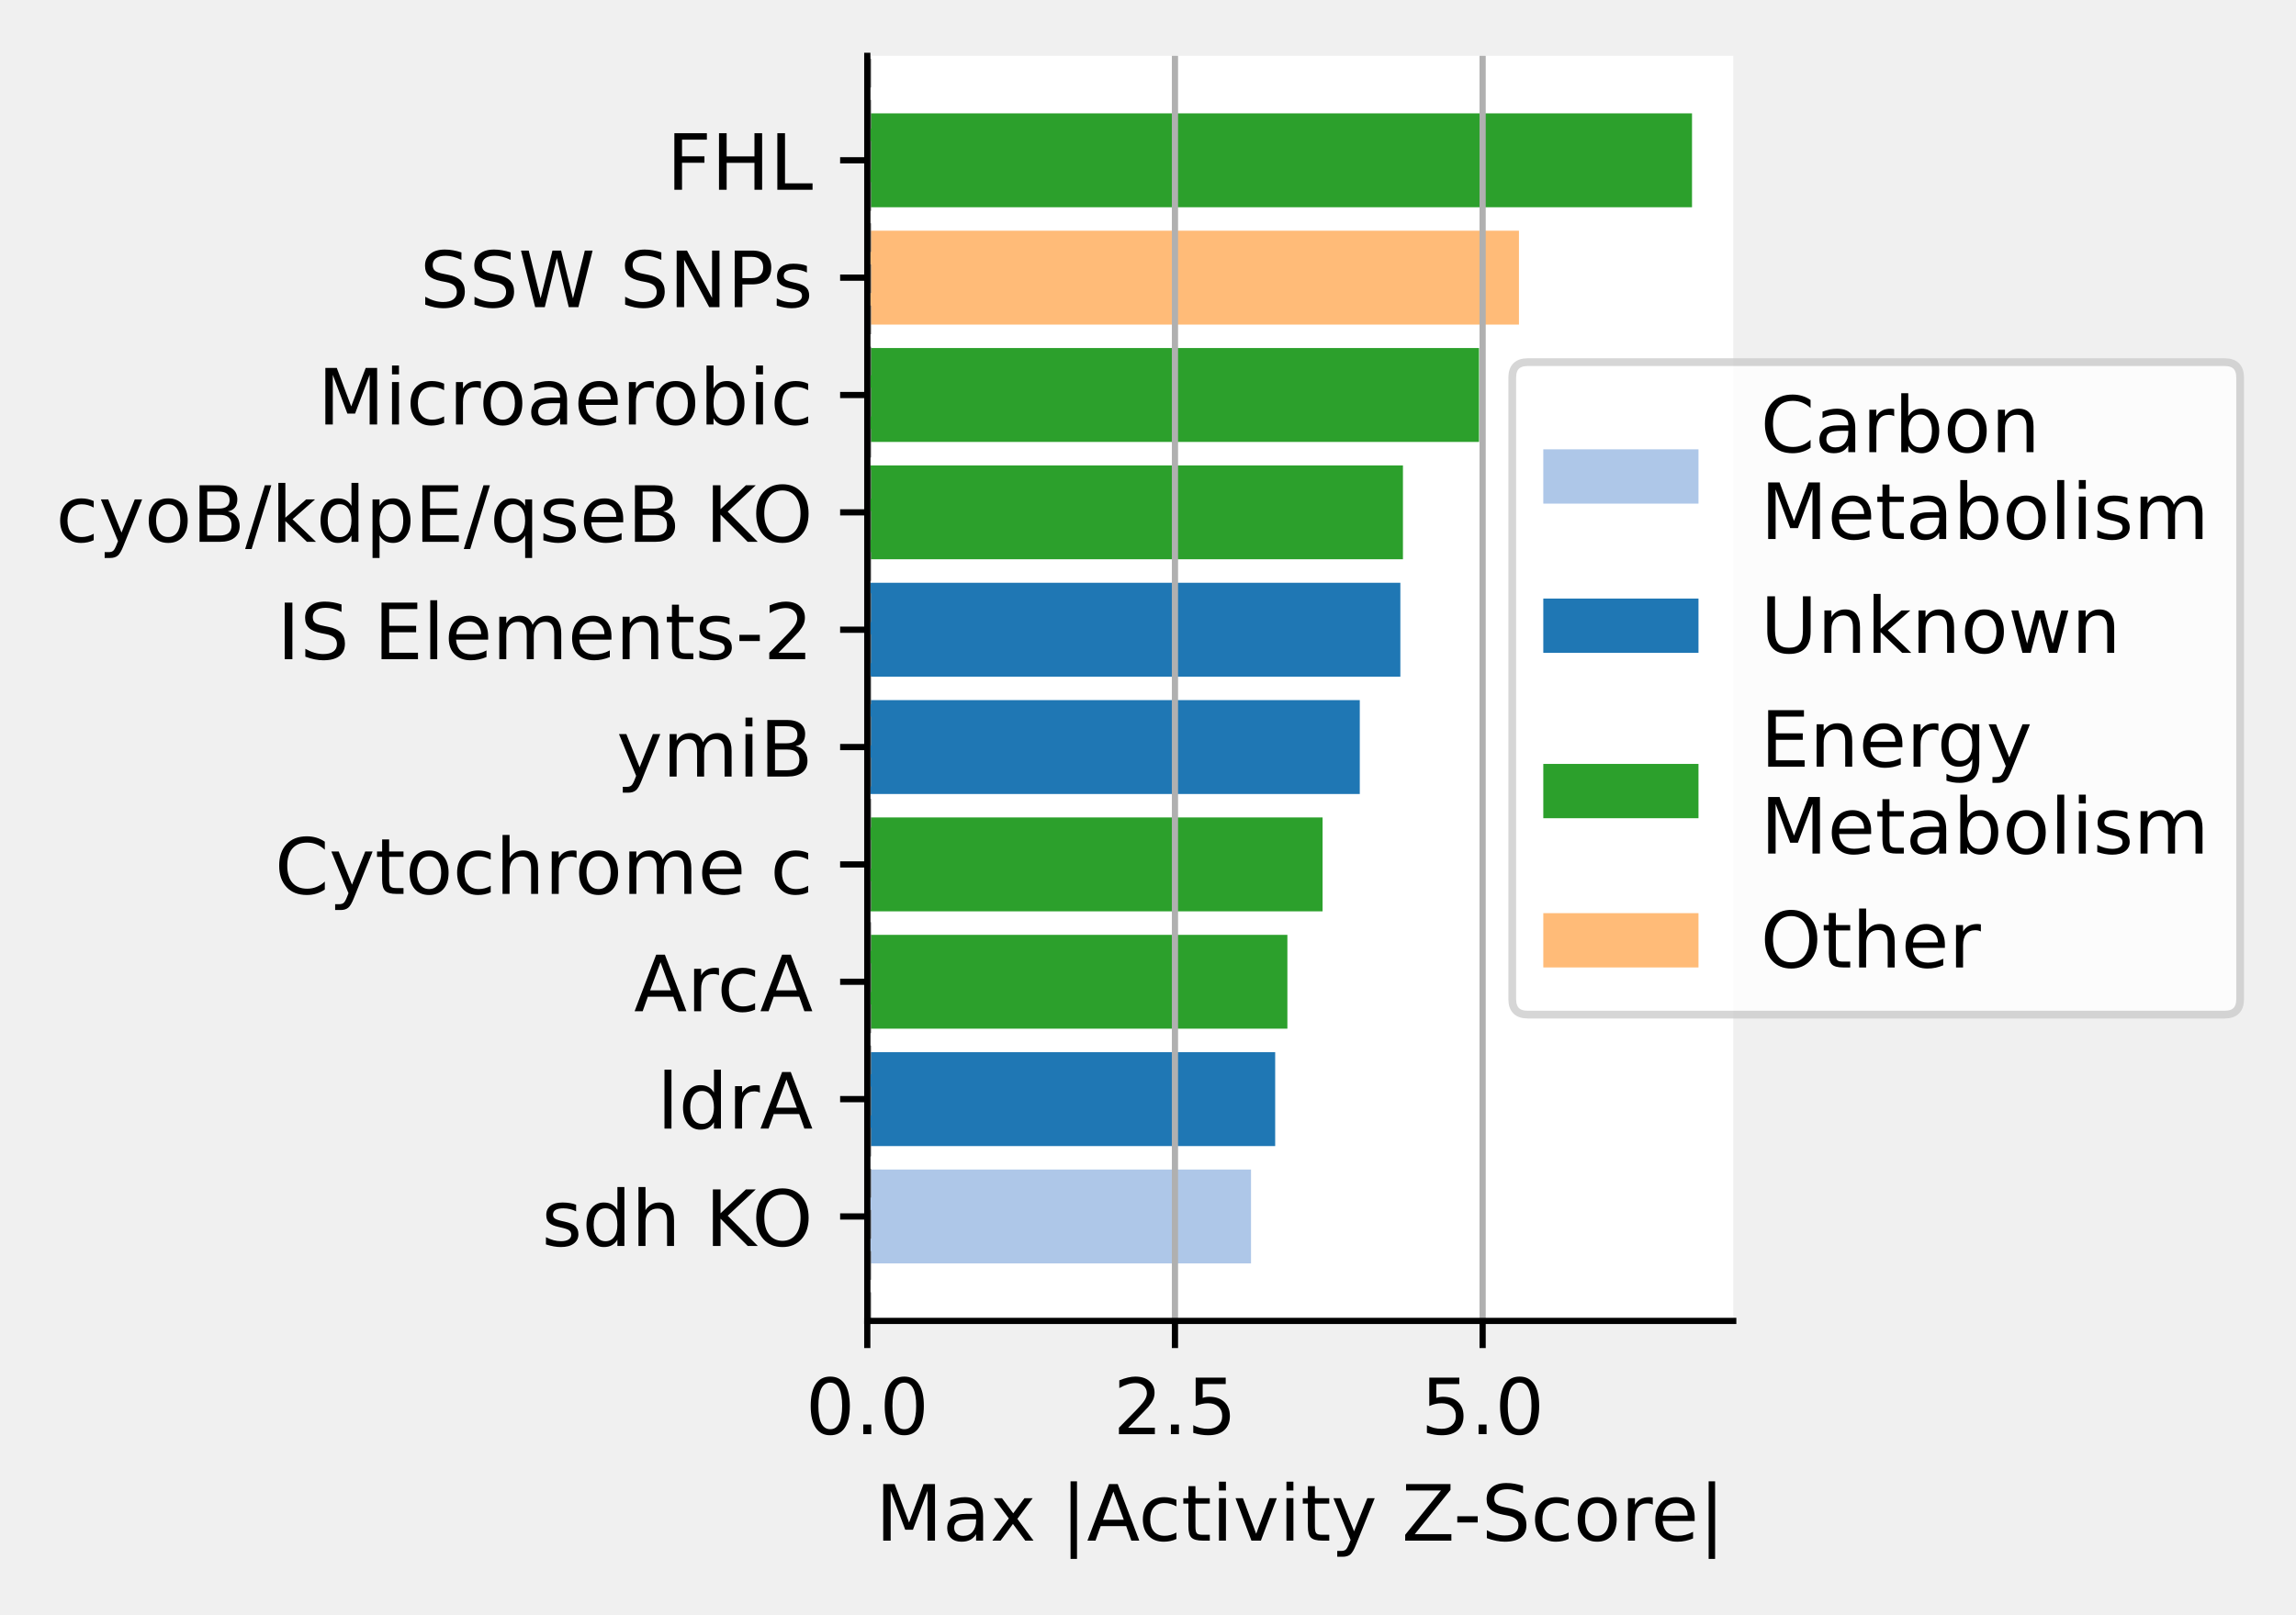
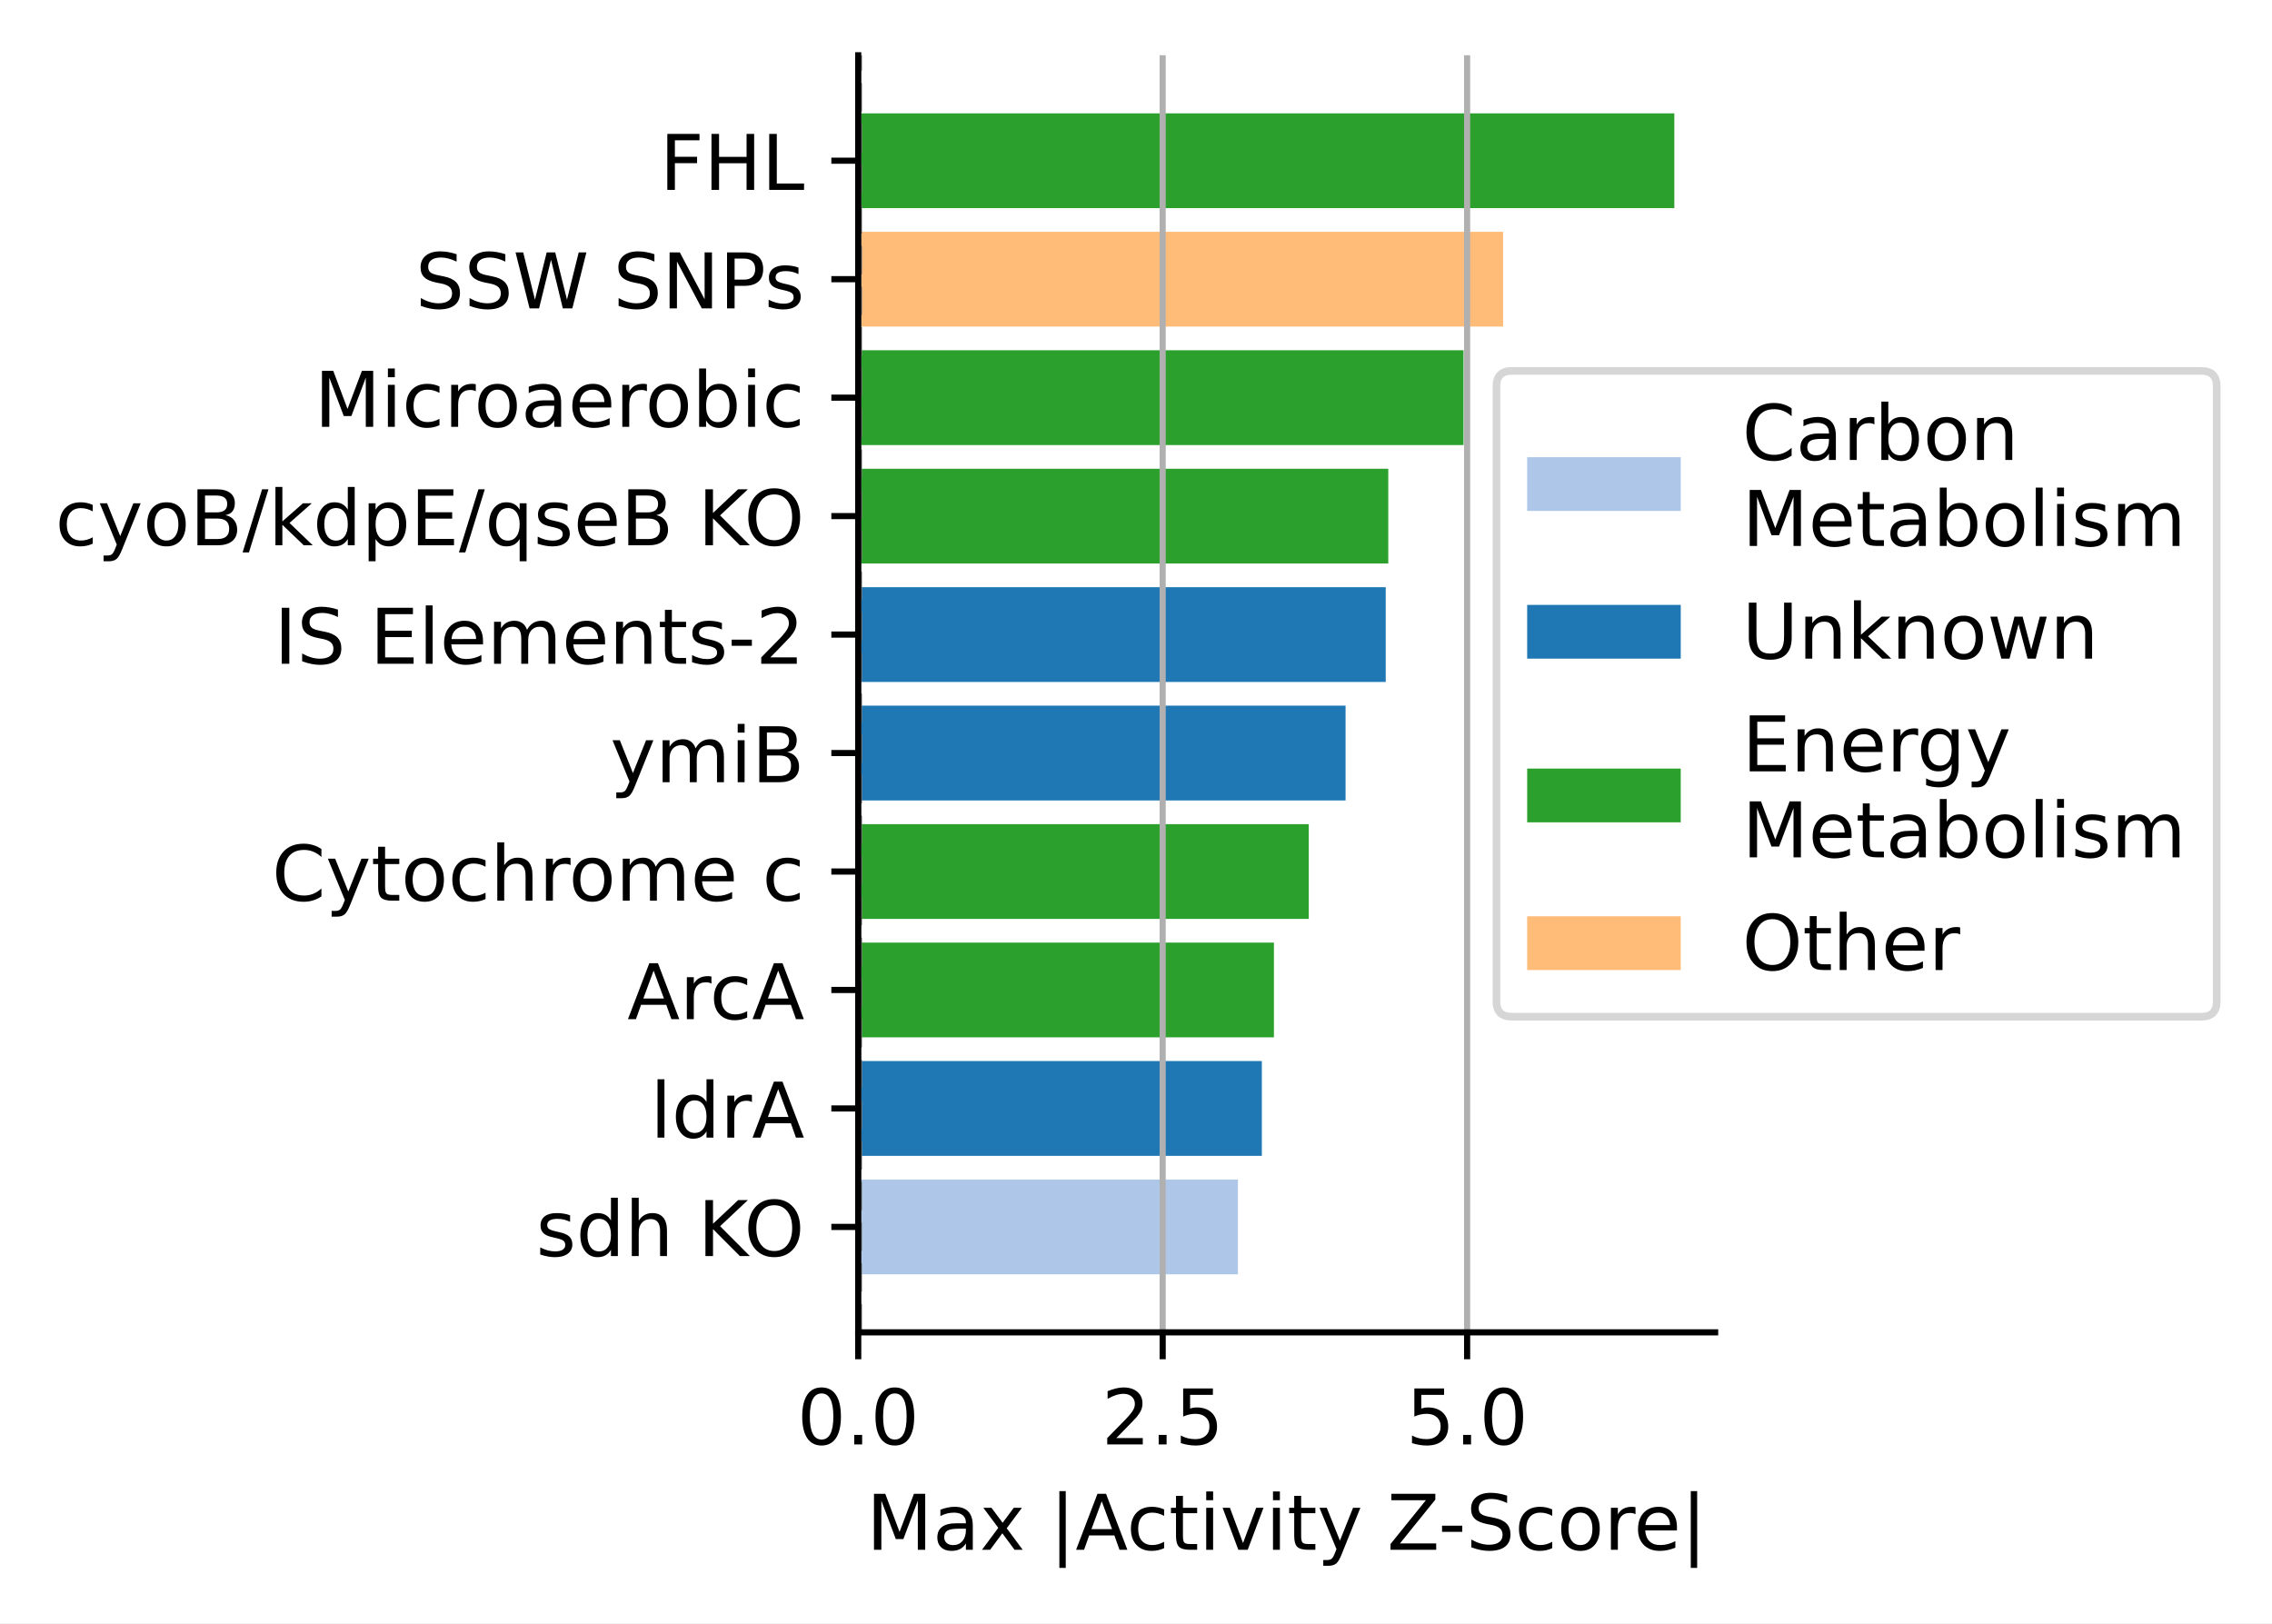
- <svg xmlns="http://www.w3.org/2000/svg" xmlns:xlink="http://www.w3.org/1999/xlink" width="295.893pt" height="208.158pt" viewBox="0 0 295.893 208.158" version="1.1">
+ <svg xmlns="http://www.w3.org/2000/svg" xmlns:xlink="http://www.w3.org/1999/xlink" width="295.893pt" height="211.398pt" viewBox="0 0 295.893 211.398" version="1.1">
  <defs>
    <style type="text/css">*{stroke-linejoin: round; stroke-linecap: butt}</style>
  </defs>
  <g id="figure_1">
    <g id="patch_1">
-       <path d="M 0 208.158  L 295.893 208.158  L 295.893 0  L 0 0  L 0 208.158  z " style="fill: none" />
+       <path d="M 0 211.398  L 295.893 211.398  L 295.893 0  L 0 0  z " style="fill: #ffffff" />
    </g>
    <g id="axes_1">
      <g id="patch_2">
-         <path d="M 111.77 170.28  L 223.37 170.28  L 223.37 7.2  L 111.77 7.2  z " style="fill: #ffffff" />
+         <path d="M 111.77 173.52  L 223.37 173.52  L 223.37 7.2  L 111.77 7.2  z " style="fill: #ffffff" />
      </g>
      <g id="patch_3">
-         <path d="M 111.77 162.867  L 161.222 162.867  L 161.222 150.765  L 111.77 150.765  z " clip-path="url(#p5bf806e297)" style="fill: #aec7e8" />
+         <path d="M 111.77 165.96  L 161.222 165.96  L 161.222 153.617  L 111.77 153.617  z " clip-path="url(#pcb4607bf79)" style="fill: #aec7e8" />
      </g>
      <g id="patch_4">
-         <path d="M 111.77 147.739  L 164.336 147.739  L 164.336 135.637  L 111.77 135.637  z " clip-path="url(#p5bf806e297)" style="fill: #1f77b4" />
+         <path d="M 111.77 150.531  L 164.336 150.531  L 164.336 138.189  L 111.77 138.189  z " clip-path="url(#pcb4607bf79)" style="fill: #1f77b4" />
      </g>
      <g id="patch_5">
-         <path d="M 111.77 132.611  L 165.91 132.611  L 165.91 120.509  L 111.77 120.509  z " clip-path="url(#p5bf806e297)" style="fill: #2ca02c" />
+         <path d="M 111.77 135.103  L 165.91 135.103  L 165.91 122.76  L 111.77 122.76  z " clip-path="url(#pcb4607bf79)" style="fill: #2ca02c" />
      </g>
      <g id="patch_6">
-         <path d="M 111.77 117.483  L 170.446 117.483  L 170.446 105.381  L 111.77 105.381  z " clip-path="url(#p5bf806e297)" style="fill: #2ca02c" />
+         <path d="M 111.77 119.674  L 170.446 119.674  L 170.446 107.331  L 111.77 107.331  z " clip-path="url(#pcb4607bf79)" style="fill: #2ca02c" />
      </g>
      <g id="patch_7">
-         <path d="M 111.77 102.355  L 175.24 102.355  L 175.24 90.253  L 111.77 90.253  z " clip-path="url(#p5bf806e297)" style="fill: #1f77b4" />
+         <path d="M 111.77 104.246  L 175.24 104.246  L 175.24 91.903  L 111.77 91.903  z " clip-path="url(#pcb4607bf79)" style="fill: #1f77b4" />
      </g>
      <g id="patch_8">
-         <path d="M 111.77 87.227  L 180.469 87.227  L 180.469 75.125  L 111.77 75.125  z " clip-path="url(#p5bf806e297)" style="fill: #1f77b4" />
+         <path d="M 111.77 88.817  L 180.469 88.817  L 180.469 76.474  L 111.77 76.474  z " clip-path="url(#pcb4607bf79)" style="fill: #1f77b4" />
      </g>
      <g id="patch_9">
-         <path d="M 111.77 72.099  L 180.802 72.099  L 180.802 59.997  L 111.77 59.997  z " clip-path="url(#p5bf806e297)" style="fill: #2ca02c" />
+         <path d="M 111.77 73.389  L 180.802 73.389  L 180.802 61.046  L 111.77 61.046  z " clip-path="url(#pcb4607bf79)" style="fill: #2ca02c" />
      </g>
      <g id="patch_10">
-         <path d="M 111.77 56.971  L 190.606 56.971  L 190.606 44.869  L 111.77 44.869  z " clip-path="url(#p5bf806e297)" style="fill: #2ca02c" />
+         <path d="M 111.77 57.96  L 190.606 57.96  L 190.606 45.617  L 111.77 45.617  z " clip-path="url(#pcb4607bf79)" style="fill: #2ca02c" />
      </g>
      <g id="patch_11">
-         <path d="M 111.77 41.843  L 195.753 41.843  L 195.753 29.741  L 111.77 29.741  z " clip-path="url(#p5bf806e297)" style="fill: #ffbb78" />
+         <path d="M 111.77 42.531  L 195.753 42.531  L 195.753 30.189  L 111.77 30.189  z " clip-path="url(#pcb4607bf79)" style="fill: #ffbb78" />
      </g>
      <g id="patch_12">
-         <path d="M 111.77 26.715  L 218.056 26.715  L 218.056 14.613  L 111.77 14.613  z " clip-path="url(#p5bf806e297)" style="fill: #2ca02c" />
+         <path d="M 111.77 27.103  L 218.056 27.103  L 218.056 14.76  L 111.77 14.76  z " clip-path="url(#pcb4607bf79)" style="fill: #2ca02c" />
      </g>
      <g id="matplotlib.axis_1">
        <g id="xtick_1">
          <g id="line2d_1">
-             <path d="M 111.77 170.28  L 111.77 7.2  " clip-path="url(#p5bf806e297)" style="fill: none; stroke: #b0b0b0; stroke-width: 0.8; stroke-linecap: square" />
+             <path d="M 111.77 173.52  L 111.77 7.2  " clip-path="url(#pcb4607bf79)" style="fill: none; stroke: #b0b0b0; stroke-width: 0.8; stroke-linecap: square" />
          </g>
          <g id="line2d_2">
            <defs>
-               <path id="mcf2e388cc1" d="M 0 0  L 0 3.5  " style="stroke: #000000; stroke-width: 0.8" />
+               <path id="mf824375e87" d="M 0 0  L 0 3.5  " style="stroke: #000000; stroke-width: 0.8" />
            </defs>
            <g>
-               <use xlink:href="#mcf2e388cc1" x="111.77" y="170.28" style="stroke: #000000; stroke-width: 0.8" />
+               <use xlink:href="#mf824375e87" x="111.77" y="173.52" style="stroke: #000000; stroke-width: 0.8" />
            </g>
          </g>
          <g id="text_1">
-             <g transform="translate(103.8187 184.8784)scale(0.1 -0.1)">
+             <g transform="translate(103.8187 188.1184) scale(0.1 -0.1)">
              <defs>
                <path id="DejaVuSans-30" d="M 2034 4250  Q 1547 4250 1301 3770  Q 1056 3291 1056 2328  Q 1056 1369 1301 889  Q 1547 409 2034 409  Q 2525 409 2770 889  Q 3016 1369 3016 2328  Q 3016 3291 2770 3770  Q 2525 4250 2034 4250  z M 2034 4750  Q 2819 4750 3233 4129  Q 3647 3509 3647 2328  Q 3647 1150 3233 529  Q 2819 -91 2034 -91  Q 1250 -91 836 529  Q 422 1150 422 2328  Q 422 3509 836 4129  Q 1250 4750 2034 4750  z " transform="scale(0.015625)" />
                <path id="DejaVuSans-2e" d="M 684 794  L 1344 794  L 1344 0  L 684 0  L 684 794  z " transform="scale(0.015625)" />
              </defs>
              <use xlink:href="#DejaVuSans-30" />
              <use xlink:href="#DejaVuSans-2e" x="63.623" />
              <use xlink:href="#DejaVuSans-30" x="95.41" />
            </g>
          </g>
        </g>
        <g id="xtick_2">
          <g id="line2d_3">
-             <path d="M 151.42 170.28  L 151.42 7.2  " clip-path="url(#p5bf806e297)" style="fill: none; stroke: #b0b0b0; stroke-width: 0.8; stroke-linecap: square" />
+             <path d="M 151.42 173.52  L 151.42 7.2  " clip-path="url(#pcb4607bf79)" style="fill: none; stroke: #b0b0b0; stroke-width: 0.8; stroke-linecap: square" />
          </g>
          <g id="line2d_4">
            <g>
-               <use xlink:href="#mcf2e388cc1" x="151.42" y="170.28" style="stroke: #000000; stroke-width: 0.8" />
+               <use xlink:href="#mf824375e87" x="151.42" y="173.52" style="stroke: #000000; stroke-width: 0.8" />
            </g>
          </g>
          <g id="text_2">
-             <g transform="translate(143.4687 184.8784)scale(0.1 -0.1)">
+             <g transform="translate(143.4687 188.1184) scale(0.1 -0.1)">
              <defs>
                <path id="DejaVuSans-32" d="M 1228 531  L 3431 531  L 3431 0  L 469 0  L 469 531  Q 828 903 1448 1529  Q 2069 2156 2228 2338  Q 2531 2678 2651 2914  Q 2772 3150 2772 3378  Q 2772 3750 2511 3984  Q 2250 4219 1831 4219  Q 1534 4219 1204 4116  Q 875 4013 500 3803  L 500 4441  Q 881 4594 1212 4672  Q 1544 4750 1819 4750  Q 2544 4750 2975 4387  Q 3406 4025 3406 3419  Q 3406 3131 3298 2873  Q 3191 2616 2906 2266  Q 2828 2175 2409 1742  Q 1991 1309 1228 531  z " transform="scale(0.015625)" />
                <path id="DejaVuSans-35" d="M 691 4666  L 3169 4666  L 3169 4134  L 1269 4134  L 1269 2991  Q 1406 3038 1543 3061  Q 1681 3084 1819 3084  Q 2600 3084 3056 2656  Q 3513 2228 3513 1497  Q 3513 744 3044 326  Q 2575 -91 1722 -91  Q 1428 -91 1123 -41  Q 819 9 494 109  L 494 744  Q 775 591 1075 516  Q 1375 441 1709 441  Q 2250 441 2565 725  Q 2881 1009 2881 1497  Q 2881 1984 2565 2268  Q 2250 2553 1709 2553  Q 1456 2553 1204 2497  Q 953 2441 691 2322  L 691 4666  z " transform="scale(0.015625)" />
              </defs>
              <use xlink:href="#DejaVuSans-32" />
              <use xlink:href="#DejaVuSans-2e" x="63.623" />
              <use xlink:href="#DejaVuSans-35" x="95.41" />
            </g>
          </g>
        </g>
        <g id="xtick_3">
          <g id="line2d_5">
-             <path d="M 191.07 170.28  L 191.07 7.2  " clip-path="url(#p5bf806e297)" style="fill: none; stroke: #b0b0b0; stroke-width: 0.8; stroke-linecap: square" />
+             <path d="M 191.07 173.52  L 191.07 7.2  " clip-path="url(#pcb4607bf79)" style="fill: none; stroke: #b0b0b0; stroke-width: 0.8; stroke-linecap: square" />
          </g>
          <g id="line2d_6">
            <g>
-               <use xlink:href="#mcf2e388cc1" x="191.07" y="170.28" style="stroke: #000000; stroke-width: 0.8" />
+               <use xlink:href="#mf824375e87" x="191.07" y="173.52" style="stroke: #000000; stroke-width: 0.8" />
            </g>
          </g>
          <g id="text_3">
-             <g transform="translate(183.1187 184.8784)scale(0.1 -0.1)">
+             <g transform="translate(183.1187 188.1184) scale(0.1 -0.1)">
              <use xlink:href="#DejaVuSans-35" />
              <use xlink:href="#DejaVuSans-2e" x="63.623" />
              <use xlink:href="#DejaVuSans-30" x="95.41" />
            </g>
          </g>
        </g>
        <g id="text_4">
-           <g transform="translate(112.843 198.6003)scale(0.1 -0.1)">
+           <g transform="translate(112.843 201.8403) scale(0.1 -0.1)">
            <defs>
              <path id="DejaVuSans-4d" d="M 628 4666  L 1569 4666  L 2759 1491  L 3956 4666  L 4897 4666  L 4897 0  L 4281 0  L 4281 4097  L 3078 897  L 2444 897  L 1241 4097  L 1241 0  L 628 0  L 628 4666  z " transform="scale(0.015625)" />
              <path id="DejaVuSans-61" d="M 2194 1759  Q 1497 1759 1228 1600  Q 959 1441 959 1056  Q 959 750 1161 570  Q 1363 391 1709 391  Q 2188 391 2477 730  Q 2766 1069 2766 1631  L 2766 1759  L 2194 1759  z M 3341 1997  L 3341 0  L 2766 0  L 2766 531  Q 2569 213 2275 61  Q 1981 -91 1556 -91  Q 1019 -91 701 211  Q 384 513 384 1019  Q 384 1609 779 1909  Q 1175 2209 1959 2209  L 2766 2209  L 2766 2266  Q 2766 2663 2505 2880  Q 2244 3097 1772 3097  Q 1472 3097 1187 3025  Q 903 2953 641 2809  L 641 3341  Q 956 3463 1253 3523  Q 1550 3584 1831 3584  Q 2591 3584 2966 3190  Q 3341 2797 3341 1997  z " transform="scale(0.015625)" />
              <path id="DejaVuSans-78" d="M 3513 3500  L 2247 1797  L 3578 0  L 2900 0  L 1881 1375  L 863 0  L 184 0  L 1544 1831  L 300 3500  L 978 3500  L 1906 2253  L 2834 3500  L 3513 3500  z " transform="scale(0.015625)" />
              <path id="DejaVuSans-20" transform="scale(0.015625)" />
              <path id="DejaVuSans-7c" d="M 1344 4891  L 1344 -1509  L 813 -1509  L 813 4891  L 1344 4891  z " transform="scale(0.015625)" />
              <path id="DejaVuSans-41" d="M 2188 4044  L 1331 1722  L 3047 1722  L 2188 4044  z M 1831 4666  L 2547 4666  L 4325 0  L 3669 0  L 3244 1197  L 1141 1197  L 716 0  L 50 0  L 1831 4666  z " transform="scale(0.015625)" />
              <path id="DejaVuSans-63" d="M 3122 3366  L 3122 2828  Q 2878 2963 2633 3030  Q 2388 3097 2138 3097  Q 1578 3097 1268 2742  Q 959 2388 959 1747  Q 959 1106 1268 751  Q 1578 397 2138 397  Q 2388 397 2633 464  Q 2878 531 3122 666  L 3122 134  Q 2881 22 2623 -34  Q 2366 -91 2075 -91  Q 1284 -91 818 406  Q 353 903 353 1747  Q 353 2603 823 3093  Q 1294 3584 2113 3584  Q 2378 3584 2631 3529  Q 2884 3475 3122 3366  z " transform="scale(0.015625)" />
              <path id="DejaVuSans-74" d="M 1172 4494  L 1172 3500  L 2356 3500  L 2356 3053  L 1172 3053  L 1172 1153  Q 1172 725 1289 603  Q 1406 481 1766 481  L 2356 481  L 2356 0  L 1766 0  Q 1100 0 847 248  Q 594 497 594 1153  L 594 3053  L 172 3053  L 172 3500  L 594 3500  L 594 4494  L 1172 4494  z " transform="scale(0.015625)" />
              <path id="DejaVuSans-69" d="M 603 3500  L 1178 3500  L 1178 0  L 603 0  L 603 3500  z M 603 4863  L 1178 4863  L 1178 4134  L 603 4134  L 603 4863  z " transform="scale(0.015625)" />
              <path id="DejaVuSans-76" d="M 191 3500  L 800 3500  L 1894 563  L 2988 3500  L 3597 3500  L 2284 0  L 1503 0  L 191 3500  z " transform="scale(0.015625)" />
              <path id="DejaVuSans-79" d="M 2059 -325  Q 1816 -950 1584 -1140  Q 1353 -1331 966 -1331  L 506 -1331  L 506 -850  L 844 -850  Q 1081 -850 1212 -737  Q 1344 -625 1503 -206  L 1606 56  L 191 3500  L 800 3500  L 1894 763  L 2988 3500  L 3597 3500  L 2059 -325  z " transform="scale(0.015625)" />
              <path id="DejaVuSans-5a" d="M 359 4666  L 4025 4666  L 4025 4184  L 1075 531  L 4097 531  L 4097 0  L 288 0  L 288 481  L 3238 4134  L 359 4134  L 359 4666  z " transform="scale(0.015625)" />
              <path id="DejaVuSans-2d" d="M 313 2009  L 1997 2009  L 1997 1497  L 313 1497  L 313 2009  z " transform="scale(0.015625)" />
              <path id="DejaVuSans-53" d="M 3425 4513  L 3425 3897  Q 3066 4069 2747 4153  Q 2428 4238 2131 4238  Q 1616 4238 1336 4038  Q 1056 3838 1056 3469  Q 1056 3159 1242 3001  Q 1428 2844 1947 2747  L 2328 2669  Q 3034 2534 3370 2195  Q 3706 1856 3706 1288  Q 3706 609 3251 259  Q 2797 -91 1919 -91  Q 1588 -91 1214 -16  Q 841 59 441 206  L 441 856  Q 825 641 1194 531  Q 1563 422 1919 422  Q 2459 422 2753 634  Q 3047 847 3047 1241  Q 3047 1584 2836 1778  Q 2625 1972 2144 2069  L 1759 2144  Q 1053 2284 737 2584  Q 422 2884 422 3419  Q 422 4038 858 4394  Q 1294 4750 2059 4750  Q 2388 4750 2728 4690  Q 3069 4631 3425 4513  z " transform="scale(0.015625)" />
              <path id="DejaVuSans-6f" d="M 1959 3097  Q 1497 3097 1228 2736  Q 959 2375 959 1747  Q 959 1119 1226 758  Q 1494 397 1959 397  Q 2419 397 2687 759  Q 2956 1122 2956 1747  Q 2956 2369 2687 2733  Q 2419 3097 1959 3097  z M 1959 3584  Q 2709 3584 3137 3096  Q 3566 2609 3566 1747  Q 3566 888 3137 398  Q 2709 -91 1959 -91  Q 1206 -91 779 398  Q 353 888 353 1747  Q 353 2609 779 3096  Q 1206 3584 1959 3584  z " transform="scale(0.015625)" />
              <path id="DejaVuSans-72" d="M 2631 2963  Q 2534 3019 2420 3045  Q 2306 3072 2169 3072  Q 1681 3072 1420 2755  Q 1159 2438 1159 1844  L 1159 0  L 581 0  L 581 3500  L 1159 3500  L 1159 2956  Q 1341 3275 1631 3429  Q 1922 3584 2338 3584  Q 2397 3584 2469 3576  Q 2541 3569 2628 3553  L 2631 2963  z " transform="scale(0.015625)" />
              <path id="DejaVuSans-65" d="M 3597 1894  L 3597 1613  L 953 1613  Q 991 1019 1311 708  Q 1631 397 2203 397  Q 2534 397 2845 478  Q 3156 559 3463 722  L 3463 178  Q 3153 47 2828 -22  Q 2503 -91 2169 -91  Q 1331 -91 842 396  Q 353 884 353 1716  Q 353 2575 817 3079  Q 1281 3584 2069 3584  Q 2775 3584 3186 3129  Q 3597 2675 3597 1894  z M 3022 2063  Q 3016 2534 2758 2815  Q 2500 3097 2075 3097  Q 1594 3097 1305 2825  Q 1016 2553 972 2059  L 3022 2063  z " transform="scale(0.015625)" />
            </defs>
            <use xlink:href="#DejaVuSans-4d" />
            <use xlink:href="#DejaVuSans-61" x="86.279" />
            <use xlink:href="#DejaVuSans-78" x="147.559" />
            <use xlink:href="#DejaVuSans-20" x="206.738" />
            <use xlink:href="#DejaVuSans-7c" x="238.525" />
            <use xlink:href="#DejaVuSans-41" x="272.217" />
            <use xlink:href="#DejaVuSans-63" x="338.875" />
            <use xlink:href="#DejaVuSans-74" x="393.855" />
            <use xlink:href="#DejaVuSans-69" x="433.064" />
            <use xlink:href="#DejaVuSans-76" x="460.848" />
            <use xlink:href="#DejaVuSans-69" x="520.027" />
            <use xlink:href="#DejaVuSans-74" x="547.811" />
            <use xlink:href="#DejaVuSans-79" x="587.02" />
            <use xlink:href="#DejaVuSans-20" x="646.199" />
            <use xlink:href="#DejaVuSans-5a" x="677.986" />
            <use xlink:href="#DejaVuSans-2d" x="744.742" />
            <use xlink:href="#DejaVuSans-53" x="780.826" />
            <use xlink:href="#DejaVuSans-63" x="844.303" />
            <use xlink:href="#DejaVuSans-6f" x="899.283" />
            <use xlink:href="#DejaVuSans-72" x="960.465" />
            <use xlink:href="#DejaVuSans-65" x="999.328" />
            <use xlink:href="#DejaVuSans-7c" x="1060.852" />
          </g>
        </g>
      </g>
      <g id="matplotlib.axis_2">
        <g id="ytick_1">
          <g id="line2d_7">
            <defs>
-               <path id="ma002a59649" d="M 0 0  L -3.5 0  " style="stroke: #000000; stroke-width: 0.8" />
+               <path id="ma656d141be" d="M 0 0  L -3.5 0  " style="stroke: #000000; stroke-width: 0.8" />
            </defs>
            <g>
-               <use xlink:href="#ma002a59649" x="111.77" y="156.816" style="stroke: #000000; stroke-width: 0.8" />
+               <use xlink:href="#ma656d141be" x="111.77" y="159.789" style="stroke: #000000; stroke-width: 0.8" />
            </g>
          </g>
          <g id="text_5">
-             <g transform="translate(69.81719 160.6153)scale(0.1 -0.1)">
+             <g transform="translate(69.81719 163.5878) scale(0.1 -0.1)">
              <defs>
                <path id="DejaVuSans-73" d="M 2834 3397  L 2834 2853  Q 2591 2978 2328 3040  Q 2066 3103 1784 3103  Q 1356 3103 1142 2972  Q 928 2841 928 2578  Q 928 2378 1081 2264  Q 1234 2150 1697 2047  L 1894 2003  Q 2506 1872 2764 1633  Q 3022 1394 3022 966  Q 3022 478 2636 193  Q 2250 -91 1575 -91  Q 1294 -91 989 -36  Q 684 19 347 128  L 347 722  Q 666 556 975 473  Q 1284 391 1588 391  Q 1994 391 2212 530  Q 2431 669 2431 922  Q 2431 1156 2273 1281  Q 2116 1406 1581 1522  L 1381 1569  Q 847 1681 609 1914  Q 372 2147 372 2553  Q 372 3047 722 3315  Q 1072 3584 1716 3584  Q 2034 3584 2315 3537  Q 2597 3491 2834 3397  z " transform="scale(0.015625)" />
                <path id="DejaVuSans-64" d="M 2906 2969  L 2906 4863  L 3481 4863  L 3481 0  L 2906 0  L 2906 525  Q 2725 213 2448 61  Q 2172 -91 1784 -91  Q 1150 -91 751 415  Q 353 922 353 1747  Q 353 2572 751 3078  Q 1150 3584 1784 3584  Q 2172 3584 2448 3432  Q 2725 3281 2906 2969  z M 947 1747  Q 947 1113 1208 752  Q 1469 391 1925 391  Q 2381 391 2643 752  Q 2906 1113 2906 1747  Q 2906 2381 2643 2742  Q 2381 3103 1925 3103  Q 1469 3103 1208 2742  Q 947 2381 947 1747  z " transform="scale(0.015625)" />
                <path id="DejaVuSans-68" d="M 3513 2113  L 3513 0  L 2938 0  L 2938 2094  Q 2938 2591 2744 2837  Q 2550 3084 2163 3084  Q 1697 3084 1428 2787  Q 1159 2491 1159 1978  L 1159 0  L 581 0  L 581 4863  L 1159 4863  L 1159 2956  Q 1366 3272 1645 3428  Q 1925 3584 2291 3584  Q 2894 3584 3203 3211  Q 3513 2838 3513 2113  z " transform="scale(0.015625)" />
                <path id="DejaVuSans-4b" d="M 628 4666  L 1259 4666  L 1259 2694  L 3353 4666  L 4166 4666  L 1850 2491  L 4331 0  L 3500 0  L 1259 2247  L 1259 0  L 628 0  L 628 4666  z " transform="scale(0.015625)" />
                <path id="DejaVuSans-4f" d="M 2522 4238  Q 1834 4238 1429 3725  Q 1025 3213 1025 2328  Q 1025 1447 1429 934  Q 1834 422 2522 422  Q 3209 422 3611 934  Q 4013 1447 4013 2328  Q 4013 3213 3611 3725  Q 3209 4238 2522 4238  z M 2522 4750  Q 3503 4750 4090 4092  Q 4678 3434 4678 2328  Q 4678 1225 4090 567  Q 3503 -91 2522 -91  Q 1538 -91 948 565  Q 359 1222 359 2328  Q 359 3434 948 4092  Q 1538 4750 2522 4750  z " transform="scale(0.015625)" />
              </defs>
              <use xlink:href="#DejaVuSans-73" />
              <use xlink:href="#DejaVuSans-64" x="52.1" />
              <use xlink:href="#DejaVuSans-68" x="115.576" />
              <use xlink:href="#DejaVuSans-20" x="178.955" />
              <use xlink:href="#DejaVuSans-4b" x="210.742" />
              <use xlink:href="#DejaVuSans-4f" x="270.818" />
            </g>
          </g>
        </g>
        <g id="ytick_2">
          <g id="line2d_8">
            <g>
-               <use xlink:href="#ma002a59649" x="111.77" y="141.688" style="stroke: #000000; stroke-width: 0.8" />
+               <use xlink:href="#ma656d141be" x="111.77" y="144.36" style="stroke: #000000; stroke-width: 0.8" />
            </g>
          </g>
          <g id="text_6">
-             <g transform="translate(84.69219 145.4873)scale(0.1 -0.1)">
+             <g transform="translate(84.69219 148.1592) scale(0.1 -0.1)">
              <defs>
                <path id="DejaVuSans-6c" d="M 603 4863  L 1178 4863  L 1178 0  L 603 0  L 603 4863  z " transform="scale(0.015625)" />
              </defs>
              <use xlink:href="#DejaVuSans-6c" />
              <use xlink:href="#DejaVuSans-64" x="27.783" />
              <use xlink:href="#DejaVuSans-72" x="91.26" />
              <use xlink:href="#DejaVuSans-41" x="132.373" />
            </g>
          </g>
        </g>
        <g id="ytick_3">
          <g id="line2d_9">
            <g>
-               <use xlink:href="#ma002a59649" x="111.77" y="126.56" style="stroke: #000000; stroke-width: 0.8" />
+               <use xlink:href="#ma656d141be" x="111.77" y="128.931" style="stroke: #000000; stroke-width: 0.8" />
            </g>
          </g>
          <g id="text_7">
-             <g transform="translate(81.70469 130.3593)scale(0.1 -0.1)">
+             <g transform="translate(81.70469 132.7306) scale(0.1 -0.1)">
              <use xlink:href="#DejaVuSans-41" />
              <use xlink:href="#DejaVuSans-72" x="68.408" />
              <use xlink:href="#DejaVuSans-63" x="107.271" />
              <use xlink:href="#DejaVuSans-41" x="162.252" />
            </g>
          </g>
        </g>
        <g id="ytick_4">
          <g id="line2d_10">
            <g>
-               <use xlink:href="#ma002a59649" x="111.77" y="111.432" style="stroke: #000000; stroke-width: 0.8" />
+               <use xlink:href="#ma656d141be" x="111.77" y="113.503" style="stroke: #000000; stroke-width: 0.8" />
            </g>
          </g>
          <g id="text_8">
-             <g transform="translate(35.41875 115.2312)scale(0.1 -0.1)">
+             <g transform="translate(35.41875 117.3021) scale(0.1 -0.1)">
              <defs>
                <path id="DejaVuSans-43" d="M 4122 4306  L 4122 3641  Q 3803 3938 3442 4084  Q 3081 4231 2675 4231  Q 1875 4231 1450 3742  Q 1025 3253 1025 2328  Q 1025 1406 1450 917  Q 1875 428 2675 428  Q 3081 428 3442 575  Q 3803 722 4122 1019  L 4122 359  Q 3791 134 3420 21  Q 3050 -91 2638 -91  Q 1578 -91 968 557  Q 359 1206 359 2328  Q 359 3453 968 4101  Q 1578 4750 2638 4750  Q 3056 4750 3426 4639  Q 3797 4528 4122 4306  z " transform="scale(0.015625)" />
                <path id="DejaVuSans-6d" d="M 3328 2828  Q 3544 3216 3844 3400  Q 4144 3584 4550 3584  Q 5097 3584 5394 3201  Q 5691 2819 5691 2113  L 5691 0  L 5113 0  L 5113 2094  Q 5113 2597 4934 2840  Q 4756 3084 4391 3084  Q 3944 3084 3684 2787  Q 3425 2491 3425 1978  L 3425 0  L 2847 0  L 2847 2094  Q 2847 2600 2669 2842  Q 2491 3084 2119 3084  Q 1678 3084 1418 2786  Q 1159 2488 1159 1978  L 1159 0  L 581 0  L 581 3500  L 1159 3500  L 1159 2956  Q 1356 3278 1631 3431  Q 1906 3584 2284 3584  Q 2666 3584 2933 3390  Q 3200 3197 3328 2828  z " transform="scale(0.015625)" />
              </defs>
              <use xlink:href="#DejaVuSans-43" />
              <use xlink:href="#DejaVuSans-79" x="69.824" />
              <use xlink:href="#DejaVuSans-74" x="129.004" />
              <use xlink:href="#DejaVuSans-6f" x="168.213" />
              <use xlink:href="#DejaVuSans-63" x="229.395" />
              <use xlink:href="#DejaVuSans-68" x="284.375" />
              <use xlink:href="#DejaVuSans-72" x="347.754" />
              <use xlink:href="#DejaVuSans-6f" x="386.617" />
              <use xlink:href="#DejaVuSans-6d" x="447.799" />
              <use xlink:href="#DejaVuSans-65" x="545.211" />
              <use xlink:href="#DejaVuSans-20" x="606.734" />
              <use xlink:href="#DejaVuSans-63" x="638.521" />
            </g>
          </g>
        </g>
        <g id="ytick_5">
          <g id="line2d_11">
            <g>
-               <use xlink:href="#ma002a59649" x="111.77" y="96.304" style="stroke: #000000; stroke-width: 0.8" />
+               <use xlink:href="#ma656d141be" x="111.77" y="98.074" style="stroke: #000000; stroke-width: 0.8" />
            </g>
          </g>
          <g id="text_9">
-             <g transform="translate(79.47187 100.1032)scale(0.1 -0.1)">
+             <g transform="translate(79.47187 101.8735) scale(0.1 -0.1)">
              <defs>
                <path id="DejaVuSans-42" d="M 1259 2228  L 1259 519  L 2272 519  Q 2781 519 3026 730  Q 3272 941 3272 1375  Q 3272 1813 3026 2020  Q 2781 2228 2272 2228  L 1259 2228  z M 1259 4147  L 1259 2741  L 2194 2741  Q 2656 2741 2882 2914  Q 3109 3088 3109 3444  Q 3109 3797 2882 3972  Q 2656 4147 2194 4147  L 1259 4147  z M 628 4666  L 2241 4666  Q 2963 4666 3353 4366  Q 3744 4066 3744 3513  Q 3744 3084 3544 2831  Q 3344 2578 2956 2516  Q 3422 2416 3680 2098  Q 3938 1781 3938 1306  Q 3938 681 3513 340  Q 3088 0 2303 0  L 628 0  L 628 4666  z " transform="scale(0.015625)" />
              </defs>
              <use xlink:href="#DejaVuSans-79" />
              <use xlink:href="#DejaVuSans-6d" x="59.18" />
              <use xlink:href="#DejaVuSans-69" x="156.592" />
              <use xlink:href="#DejaVuSans-42" x="184.375" />
            </g>
          </g>
        </g>
        <g id="ytick_6">
          <g id="line2d_12">
            <g>
-               <use xlink:href="#ma002a59649" x="111.77" y="81.176" style="stroke: #000000; stroke-width: 0.8" />
+               <use xlink:href="#ma656d141be" x="111.77" y="82.646" style="stroke: #000000; stroke-width: 0.8" />
            </g>
          </g>
          <g id="text_10">
-             <g transform="translate(35.7125 84.97521)scale(0.1 -0.1)">
+             <g transform="translate(35.7125 86.44493) scale(0.1 -0.1)">
              <defs>
                <path id="DejaVuSans-49" d="M 628 4666  L 1259 4666  L 1259 0  L 628 0  L 628 4666  z " transform="scale(0.015625)" />
                <path id="DejaVuSans-45" d="M 628 4666  L 3578 4666  L 3578 4134  L 1259 4134  L 1259 2753  L 3481 2753  L 3481 2222  L 1259 2222  L 1259 531  L 3634 531  L 3634 0  L 628 0  L 628 4666  z " transform="scale(0.015625)" />
                <path id="DejaVuSans-6e" d="M 3513 2113  L 3513 0  L 2938 0  L 2938 2094  Q 2938 2591 2744 2837  Q 2550 3084 2163 3084  Q 1697 3084 1428 2787  Q 1159 2491 1159 1978  L 1159 0  L 581 0  L 581 3500  L 1159 3500  L 1159 2956  Q 1366 3272 1645 3428  Q 1925 3584 2291 3584  Q 2894 3584 3203 3211  Q 3513 2838 3513 2113  z " transform="scale(0.015625)" />
              </defs>
              <use xlink:href="#DejaVuSans-49" />
              <use xlink:href="#DejaVuSans-53" x="29.492" />
              <use xlink:href="#DejaVuSans-20" x="92.969" />
              <use xlink:href="#DejaVuSans-45" x="124.756" />
              <use xlink:href="#DejaVuSans-6c" x="187.939" />
              <use xlink:href="#DejaVuSans-65" x="215.723" />
              <use xlink:href="#DejaVuSans-6d" x="277.246" />
              <use xlink:href="#DejaVuSans-65" x="374.658" />
              <use xlink:href="#DejaVuSans-6e" x="436.182" />
              <use xlink:href="#DejaVuSans-74" x="499.561" />
              <use xlink:href="#DejaVuSans-73" x="538.77" />
              <use xlink:href="#DejaVuSans-2d" x="590.869" />
              <use xlink:href="#DejaVuSans-32" x="626.953" />
            </g>
          </g>
        </g>
        <g id="ytick_7">
          <g id="line2d_13">
            <g>
-               <use xlink:href="#ma002a59649" x="111.77" y="66.048" style="stroke: #000000; stroke-width: 0.8" />
+               <use xlink:href="#ma656d141be" x="111.77" y="67.217" style="stroke: #000000; stroke-width: 0.8" />
            </g>
          </g>
          <g id="text_11">
-             <g transform="translate(7.2 69.8472)scale(0.1 -0.1)">
+             <g transform="translate(7.2 71.01636) scale(0.1 -0.1)">
              <defs>
                <path id="DejaVuSans-2f" d="M 1625 4666  L 2156 4666  L 531 -594  L 0 -594  L 1625 4666  z " transform="scale(0.015625)" />
                <path id="DejaVuSans-6b" d="M 581 4863  L 1159 4863  L 1159 1991  L 2875 3500  L 3609 3500  L 1753 1863  L 3688 0  L 2938 0  L 1159 1709  L 1159 0  L 581 0  L 581 4863  z " transform="scale(0.015625)" />
                <path id="DejaVuSans-70" d="M 1159 525  L 1159 -1331  L 581 -1331  L 581 3500  L 1159 3500  L 1159 2969  Q 1341 3281 1617 3432  Q 1894 3584 2278 3584  Q 2916 3584 3314 3078  Q 3713 2572 3713 1747  Q 3713 922 3314 415  Q 2916 -91 2278 -91  Q 1894 -91 1617 61  Q 1341 213 1159 525  z M 3116 1747  Q 3116 2381 2855 2742  Q 2594 3103 2138 3103  Q 1681 3103 1420 2742  Q 1159 2381 1159 1747  Q 1159 1113 1420 752  Q 1681 391 2138 391  Q 2594 391 2855 752  Q 3116 1113 3116 1747  z " transform="scale(0.015625)" />
                <path id="DejaVuSans-71" d="M 947 1747  Q 947 1113 1208 752  Q 1469 391 1925 391  Q 2381 391 2643 752  Q 2906 1113 2906 1747  Q 2906 2381 2643 2742  Q 2381 3103 1925 3103  Q 1469 3103 1208 2742  Q 947 2381 947 1747  z M 2906 525  Q 2725 213 2448 61  Q 2172 -91 1784 -91  Q 1150 -91 751 415  Q 353 922 353 1747  Q 353 2572 751 3078  Q 1150 3584 1784 3584  Q 2172 3584 2448 3432  Q 2725 3281 2906 2969  L 2906 3500  L 3481 3500  L 3481 -1331  L 2906 -1331  L 2906 525  z " transform="scale(0.015625)" />
              </defs>
              <use xlink:href="#DejaVuSans-63" />
              <use xlink:href="#DejaVuSans-79" x="54.98" />
              <use xlink:href="#DejaVuSans-6f" x="114.16" />
              <use xlink:href="#DejaVuSans-42" x="175.342" />
              <use xlink:href="#DejaVuSans-2f" x="243.945" />
              <use xlink:href="#DejaVuSans-6b" x="277.637" />
              <use xlink:href="#DejaVuSans-64" x="335.547" />
              <use xlink:href="#DejaVuSans-70" x="399.023" />
              <use xlink:href="#DejaVuSans-45" x="462.5" />
              <use xlink:href="#DejaVuSans-2f" x="525.684" />
              <use xlink:href="#DejaVuSans-71" x="559.375" />
              <use xlink:href="#DejaVuSans-73" x="622.852" />
              <use xlink:href="#DejaVuSans-65" x="674.951" />
              <use xlink:href="#DejaVuSans-42" x="736.475" />
              <use xlink:href="#DejaVuSans-20" x="805.078" />
              <use xlink:href="#DejaVuSans-4b" x="836.865" />
              <use xlink:href="#DejaVuSans-4f" x="896.941" />
            </g>
          </g>
        </g>
        <g id="ytick_8">
          <g id="line2d_14">
            <g>
-               <use xlink:href="#ma002a59649" x="111.77" y="50.92" style="stroke: #000000; stroke-width: 0.8" />
+               <use xlink:href="#ma656d141be" x="111.77" y="51.789" style="stroke: #000000; stroke-width: 0.8" />
            </g>
          </g>
          <g id="text_12">
-             <g transform="translate(40.95 54.71918)scale(0.1 -0.1)">
+             <g transform="translate(40.95 55.58779) scale(0.1 -0.1)">
              <defs>
                <path id="DejaVuSans-62" d="M 3116 1747  Q 3116 2381 2855 2742  Q 2594 3103 2138 3103  Q 1681 3103 1420 2742  Q 1159 2381 1159 1747  Q 1159 1113 1420 752  Q 1681 391 2138 391  Q 2594 391 2855 752  Q 3116 1113 3116 1747  z M 1159 2969  Q 1341 3281 1617 3432  Q 1894 3584 2278 3584  Q 2916 3584 3314 3078  Q 3713 2572 3713 1747  Q 3713 922 3314 415  Q 2916 -91 2278 -91  Q 1894 -91 1617 61  Q 1341 213 1159 525  L 1159 0  L 581 0  L 581 4863  L 1159 4863  L 1159 2969  z " transform="scale(0.015625)" />
              </defs>
              <use xlink:href="#DejaVuSans-4d" />
              <use xlink:href="#DejaVuSans-69" x="86.279" />
              <use xlink:href="#DejaVuSans-63" x="114.062" />
              <use xlink:href="#DejaVuSans-72" x="169.043" />
              <use xlink:href="#DejaVuSans-6f" x="207.906" />
              <use xlink:href="#DejaVuSans-61" x="269.088" />
              <use xlink:href="#DejaVuSans-65" x="330.367" />
              <use xlink:href="#DejaVuSans-72" x="391.891" />
              <use xlink:href="#DejaVuSans-6f" x="430.754" />
              <use xlink:href="#DejaVuSans-62" x="491.936" />
              <use xlink:href="#DejaVuSans-69" x="555.412" />
              <use xlink:href="#DejaVuSans-63" x="583.195" />
            </g>
          </g>
        </g>
        <g id="ytick_9">
          <g id="line2d_15">
            <g>
-               <use xlink:href="#ma002a59649" x="111.77" y="35.792" style="stroke: #000000; stroke-width: 0.8" />
+               <use xlink:href="#ma656d141be" x="111.77" y="36.36" style="stroke: #000000; stroke-width: 0.8" />
            </g>
          </g>
          <g id="text_13">
-             <g transform="translate(54.11406 39.59117)scale(0.1 -0.1)">
+             <g transform="translate(54.11406 40.15922) scale(0.1 -0.1)">
              <defs>
                <path id="DejaVuSans-57" d="M 213 4666  L 850 4666  L 1831 722  L 2809 4666  L 3519 4666  L 4500 722  L 5478 4666  L 6119 4666  L 4947 0  L 4153 0  L 3169 4050  L 2175 0  L 1381 0  L 213 4666  z " transform="scale(0.015625)" />
                <path id="DejaVuSans-4e" d="M 628 4666  L 1478 4666  L 3547 763  L 3547 4666  L 4159 4666  L 4159 0  L 3309 0  L 1241 3903  L 1241 0  L 628 0  L 628 4666  z " transform="scale(0.015625)" />
                <path id="DejaVuSans-50" d="M 1259 4147  L 1259 2394  L 2053 2394  Q 2494 2394 2734 2622  Q 2975 2850 2975 3272  Q 2975 3691 2734 3919  Q 2494 4147 2053 4147  L 1259 4147  z M 628 4666  L 2053 4666  Q 2838 4666 3239 4311  Q 3641 3956 3641 3272  Q 3641 2581 3239 2228  Q 2838 1875 2053 1875  L 1259 1875  L 1259 0  L 628 0  L 628 4666  z " transform="scale(0.015625)" />
              </defs>
              <use xlink:href="#DejaVuSans-53" />
              <use xlink:href="#DejaVuSans-53" x="63.477" />
              <use xlink:href="#DejaVuSans-57" x="126.953" />
              <use xlink:href="#DejaVuSans-20" x="225.83" />
              <use xlink:href="#DejaVuSans-53" x="257.617" />
              <use xlink:href="#DejaVuSans-4e" x="321.094" />
              <use xlink:href="#DejaVuSans-50" x="395.898" />
              <use xlink:href="#DejaVuSans-73" x="454.451" />
            </g>
          </g>
        </g>
        <g id="ytick_10">
          <g id="line2d_16">
            <g>
-               <use xlink:href="#ma002a59649" x="111.77" y="20.664" style="stroke: #000000; stroke-width: 0.8" />
+               <use xlink:href="#ma656d141be" x="111.77" y="20.931" style="stroke: #000000; stroke-width: 0.8" />
            </g>
          </g>
          <g id="text_14">
-             <g transform="translate(85.92656 24.46315)scale(0.1 -0.1)">
+             <g transform="translate(85.92656 24.73065) scale(0.1 -0.1)">
              <defs>
                <path id="DejaVuSans-46" d="M 628 4666  L 3309 4666  L 3309 4134  L 1259 4134  L 1259 2759  L 3109 2759  L 3109 2228  L 1259 2228  L 1259 0  L 628 0  L 628 4666  z " transform="scale(0.015625)" />
                <path id="DejaVuSans-48" d="M 628 4666  L 1259 4666  L 1259 2753  L 3553 2753  L 3553 4666  L 4184 4666  L 4184 0  L 3553 0  L 3553 2222  L 1259 2222  L 1259 0  L 628 0  L 628 4666  z " transform="scale(0.015625)" />
                <path id="DejaVuSans-4c" d="M 628 4666  L 1259 4666  L 1259 531  L 3531 531  L 3531 0  L 628 0  L 628 4666  z " transform="scale(0.015625)" />
              </defs>
              <use xlink:href="#DejaVuSans-46" />
              <use xlink:href="#DejaVuSans-48" x="57.52" />
              <use xlink:href="#DejaVuSans-4c" x="132.715" />
            </g>
          </g>
        </g>
      </g>
      <g id="line2d_17">
-         <path d="M 111.77 170.28  L 111.77 7.2  " clip-path="url(#p5bf806e297)" style="fill: none; stroke-dasharray: 3.7,1.6; stroke-dashoffset: 0; stroke: #808080" />
+         <path d="M 111.77 173.52  L 111.77 7.2  " clip-path="url(#pcb4607bf79)" style="fill: none; stroke-dasharray: 3.7,1.6; stroke-dashoffset: 0; stroke: #808080" />
      </g>
      <g id="patch_13">
-         <path d="M 111.77 170.28  L 111.77 7.2  " style="fill: none; stroke: #000000; stroke-width: 0.8; stroke-linejoin: miter; stroke-linecap: square" />
+         <path d="M 111.77 173.52  L 111.77 7.2  " style="fill: none; stroke: #000000; stroke-width: 0.8; stroke-linejoin: miter; stroke-linecap: square" />
      </g>
      <g id="patch_14">
-         <path d="M 111.77 170.28  L 223.37 170.28  " style="fill: none; stroke: #000000; stroke-width: 0.8; stroke-linejoin: miter; stroke-linecap: square" />
+         <path d="M 111.77 173.52  L 223.37 173.52  " style="fill: none; stroke: #000000; stroke-width: 0.8; stroke-linejoin: miter; stroke-linecap: square" />
      </g>
      <g id="legend_1">
        <g id="patch_15">
-           <path d="M 196.89 130.794  L 286.693 130.794  Q 288.693 130.794 288.693 128.794  L 288.693 48.686  Q 288.693 46.686 286.693 46.686  L 196.89 46.686  Q 194.89 46.686 194.89 48.686  L 194.89 128.794  Q 194.89 130.794 196.89 130.794  z " style="fill: #ffffff; opacity: 0.8; stroke: #cccccc; stroke-linejoin: miter" />
+           <path d="M 196.89 132.414  L 286.693 132.414  Q 288.693 132.414 288.693 130.414  L 288.693 50.306  Q 288.693 48.306 286.693 48.306  L 196.89 48.306  Q 194.89 48.306 194.89 50.306  L 194.89 130.414  Q 194.89 132.414 196.89 132.414  z " style="fill: #ffffff; opacity: 0.8; stroke: #cccccc; stroke-linejoin: miter" />
        </g>
        <g id="patch_16">
-           <path d="M 198.89 64.923  L 218.89 64.923  L 218.89 57.923  L 198.89 57.923  z " style="fill: #aec7e8" />
+           <path d="M 198.89 66.543  L 218.89 66.543  L 218.89 59.543  L 198.89 59.543  z " style="fill: #aec7e8" />
        </g>
        <g id="text_15">
-           <g transform="translate(226.8903 58.28437)scale(0.1 -0.1)">
+           <g transform="translate(226.8903 59.90438) scale(0.1 -0.1)">
            <use xlink:href="#DejaVuSans-43" />
            <use xlink:href="#DejaVuSans-61" x="69.824" />
            <use xlink:href="#DejaVuSans-72" x="131.104" />
            <use xlink:href="#DejaVuSans-62" x="172.217" />
            <use xlink:href="#DejaVuSans-6f" x="235.693" />
            <use xlink:href="#DejaVuSans-6e" x="296.875" />
          </g>
-           <g transform="translate(226.8903 69.48219)scale(0.1 -0.1)">
+           <g transform="translate(226.8903 71.10219) scale(0.1 -0.1)">
            <use xlink:href="#DejaVuSans-4d" />
            <use xlink:href="#DejaVuSans-65" x="86.279" />
            <use xlink:href="#DejaVuSans-74" x="147.803" />
            <use xlink:href="#DejaVuSans-61" x="187.012" />
            <use xlink:href="#DejaVuSans-62" x="248.291" />
            <use xlink:href="#DejaVuSans-6f" x="311.768" />
            <use xlink:href="#DejaVuSans-6c" x="372.949" />
            <use xlink:href="#DejaVuSans-69" x="400.732" />
            <use xlink:href="#DejaVuSans-73" x="428.516" />
            <use xlink:href="#DejaVuSans-6d" x="480.615" />
          </g>
        </g>
        <g id="patch_17">
-           <path d="M 198.89 84.16  L 218.89 84.16  L 218.89 77.16  L 198.89 77.16  z " style="fill: #1f77b4" />
+           <path d="M 198.89 85.78  L 218.89 85.78  L 218.89 78.78  L 198.89 78.78  z " style="fill: #1f77b4" />
        </g>
        <g id="text_16">
-           <g transform="translate(226.8903 84.16031)scale(0.1 -0.1)">
+           <g transform="translate(226.8903 85.78031) scale(0.1 -0.1)">
            <defs>
              <path id="DejaVuSans-55" d="M 556 4666  L 1191 4666  L 1191 1831  Q 1191 1081 1462 751  Q 1734 422 2344 422  Q 2950 422 3222 751  Q 3494 1081 3494 1831  L 3494 4666  L 4128 4666  L 4128 1753  Q 4128 841 3676 375  Q 3225 -91 2344 -91  Q 1459 -91 1007 375  Q 556 841 556 1753  L 556 4666  z " transform="scale(0.015625)" />
              <path id="DejaVuSans-77" d="M 269 3500  L 844 3500  L 1563 769  L 2278 3500  L 2956 3500  L 3675 769  L 4391 3500  L 4966 3500  L 4050 0  L 3372 0  L 2619 2869  L 1863 0  L 1184 0  L 269 3500  z " transform="scale(0.015625)" />
            </defs>
            <use xlink:href="#DejaVuSans-55" />
            <use xlink:href="#DejaVuSans-6e" x="73.193" />
            <use xlink:href="#DejaVuSans-6b" x="136.572" />
            <use xlink:href="#DejaVuSans-6e" x="194.482" />
            <use xlink:href="#DejaVuSans-6f" x="257.861" />
            <use xlink:href="#DejaVuSans-77" x="319.043" />
            <use xlink:href="#DejaVuSans-6e" x="400.83" />
          </g>
        </g>
        <g id="patch_18">
-           <path d="M 198.89 105.477  L 218.89 105.477  L 218.89 98.477  L 198.89 98.477  z " style="fill: #2ca02c" />
+           <path d="M 198.89 107.097  L 218.89 107.097  L 218.89 100.097  L 198.89 100.097  z " style="fill: #2ca02c" />
        </g>
        <g id="text_17">
-           <g transform="translate(226.8903 98.83844)scale(0.1 -0.1)">
+           <g transform="translate(226.8903 100.4584) scale(0.1 -0.1)">
            <defs>
              <path id="DejaVuSans-67" d="M 2906 1791  Q 2906 2416 2648 2759  Q 2391 3103 1925 3103  Q 1463 3103 1205 2759  Q 947 2416 947 1791  Q 947 1169 1205 825  Q 1463 481 1925 481  Q 2391 481 2648 825  Q 2906 1169 2906 1791  z M 3481 434  Q 3481 -459 3084 -895  Q 2688 -1331 1869 -1331  Q 1566 -1331 1297 -1286  Q 1028 -1241 775 -1147  L 775 -588  Q 1028 -725 1275 -790  Q 1522 -856 1778 -856  Q 2344 -856 2625 -561  Q 2906 -266 2906 331  L 2906 616  Q 2728 306 2450 153  Q 2172 0 1784 0  Q 1141 0 747 490  Q 353 981 353 1791  Q 353 2603 747 3093  Q 1141 3584 1784 3584  Q 2172 3584 2450 3431  Q 2728 3278 2906 2969  L 2906 3500  L 3481 3500  L 3481 434  z " transform="scale(0.015625)" />
            </defs>
            <use xlink:href="#DejaVuSans-45" />
            <use xlink:href="#DejaVuSans-6e" x="63.184" />
            <use xlink:href="#DejaVuSans-65" x="126.562" />
            <use xlink:href="#DejaVuSans-72" x="188.086" />
            <use xlink:href="#DejaVuSans-67" x="227.449" />
            <use xlink:href="#DejaVuSans-79" x="290.926" />
          </g>
-           <g transform="translate(226.8903 110.0362)scale(0.1 -0.1)">
+           <g transform="translate(226.8903 111.6562) scale(0.1 -0.1)">
            <use xlink:href="#DejaVuSans-4d" />
            <use xlink:href="#DejaVuSans-65" x="86.279" />
            <use xlink:href="#DejaVuSans-74" x="147.803" />
            <use xlink:href="#DejaVuSans-61" x="187.012" />
            <use xlink:href="#DejaVuSans-62" x="248.291" />
            <use xlink:href="#DejaVuSans-6f" x="311.768" />
            <use xlink:href="#DejaVuSans-6c" x="372.949" />
            <use xlink:href="#DejaVuSans-69" x="400.732" />
            <use xlink:href="#DejaVuSans-73" x="428.516" />
            <use xlink:href="#DejaVuSans-6d" x="480.615" />
          </g>
        </g>
        <g id="patch_19">
-           <path d="M 198.89 124.714  L 218.89 124.714  L 218.89 117.714  L 198.89 117.714  z " style="fill: #ffbb78" />
+           <path d="M 198.89 126.334  L 218.89 126.334  L 218.89 119.334  L 198.89 119.334  z " style="fill: #ffbb78" />
        </g>
        <g id="text_18">
-           <g transform="translate(226.8903 124.7144)scale(0.1 -0.1)">
+           <g transform="translate(226.8903 126.3344) scale(0.1 -0.1)">
            <use xlink:href="#DejaVuSans-4f" />
            <use xlink:href="#DejaVuSans-74" x="78.711" />
            <use xlink:href="#DejaVuSans-68" x="117.92" />
            <use xlink:href="#DejaVuSans-65" x="181.299" />
            <use xlink:href="#DejaVuSans-72" x="242.822" />
          </g>
        </g>
      </g>
    </g>
  </g>
  <defs>
-     <clipPath id="p5bf806e297">
-       <rect x="111.77" y="7.2" width="111.6" height="163.08" />
+     <clipPath id="pcb4607bf79">
+       <rect x="111.77" y="7.2" width="111.6" height="166.32" />
    </clipPath>
  </defs>
</svg>
